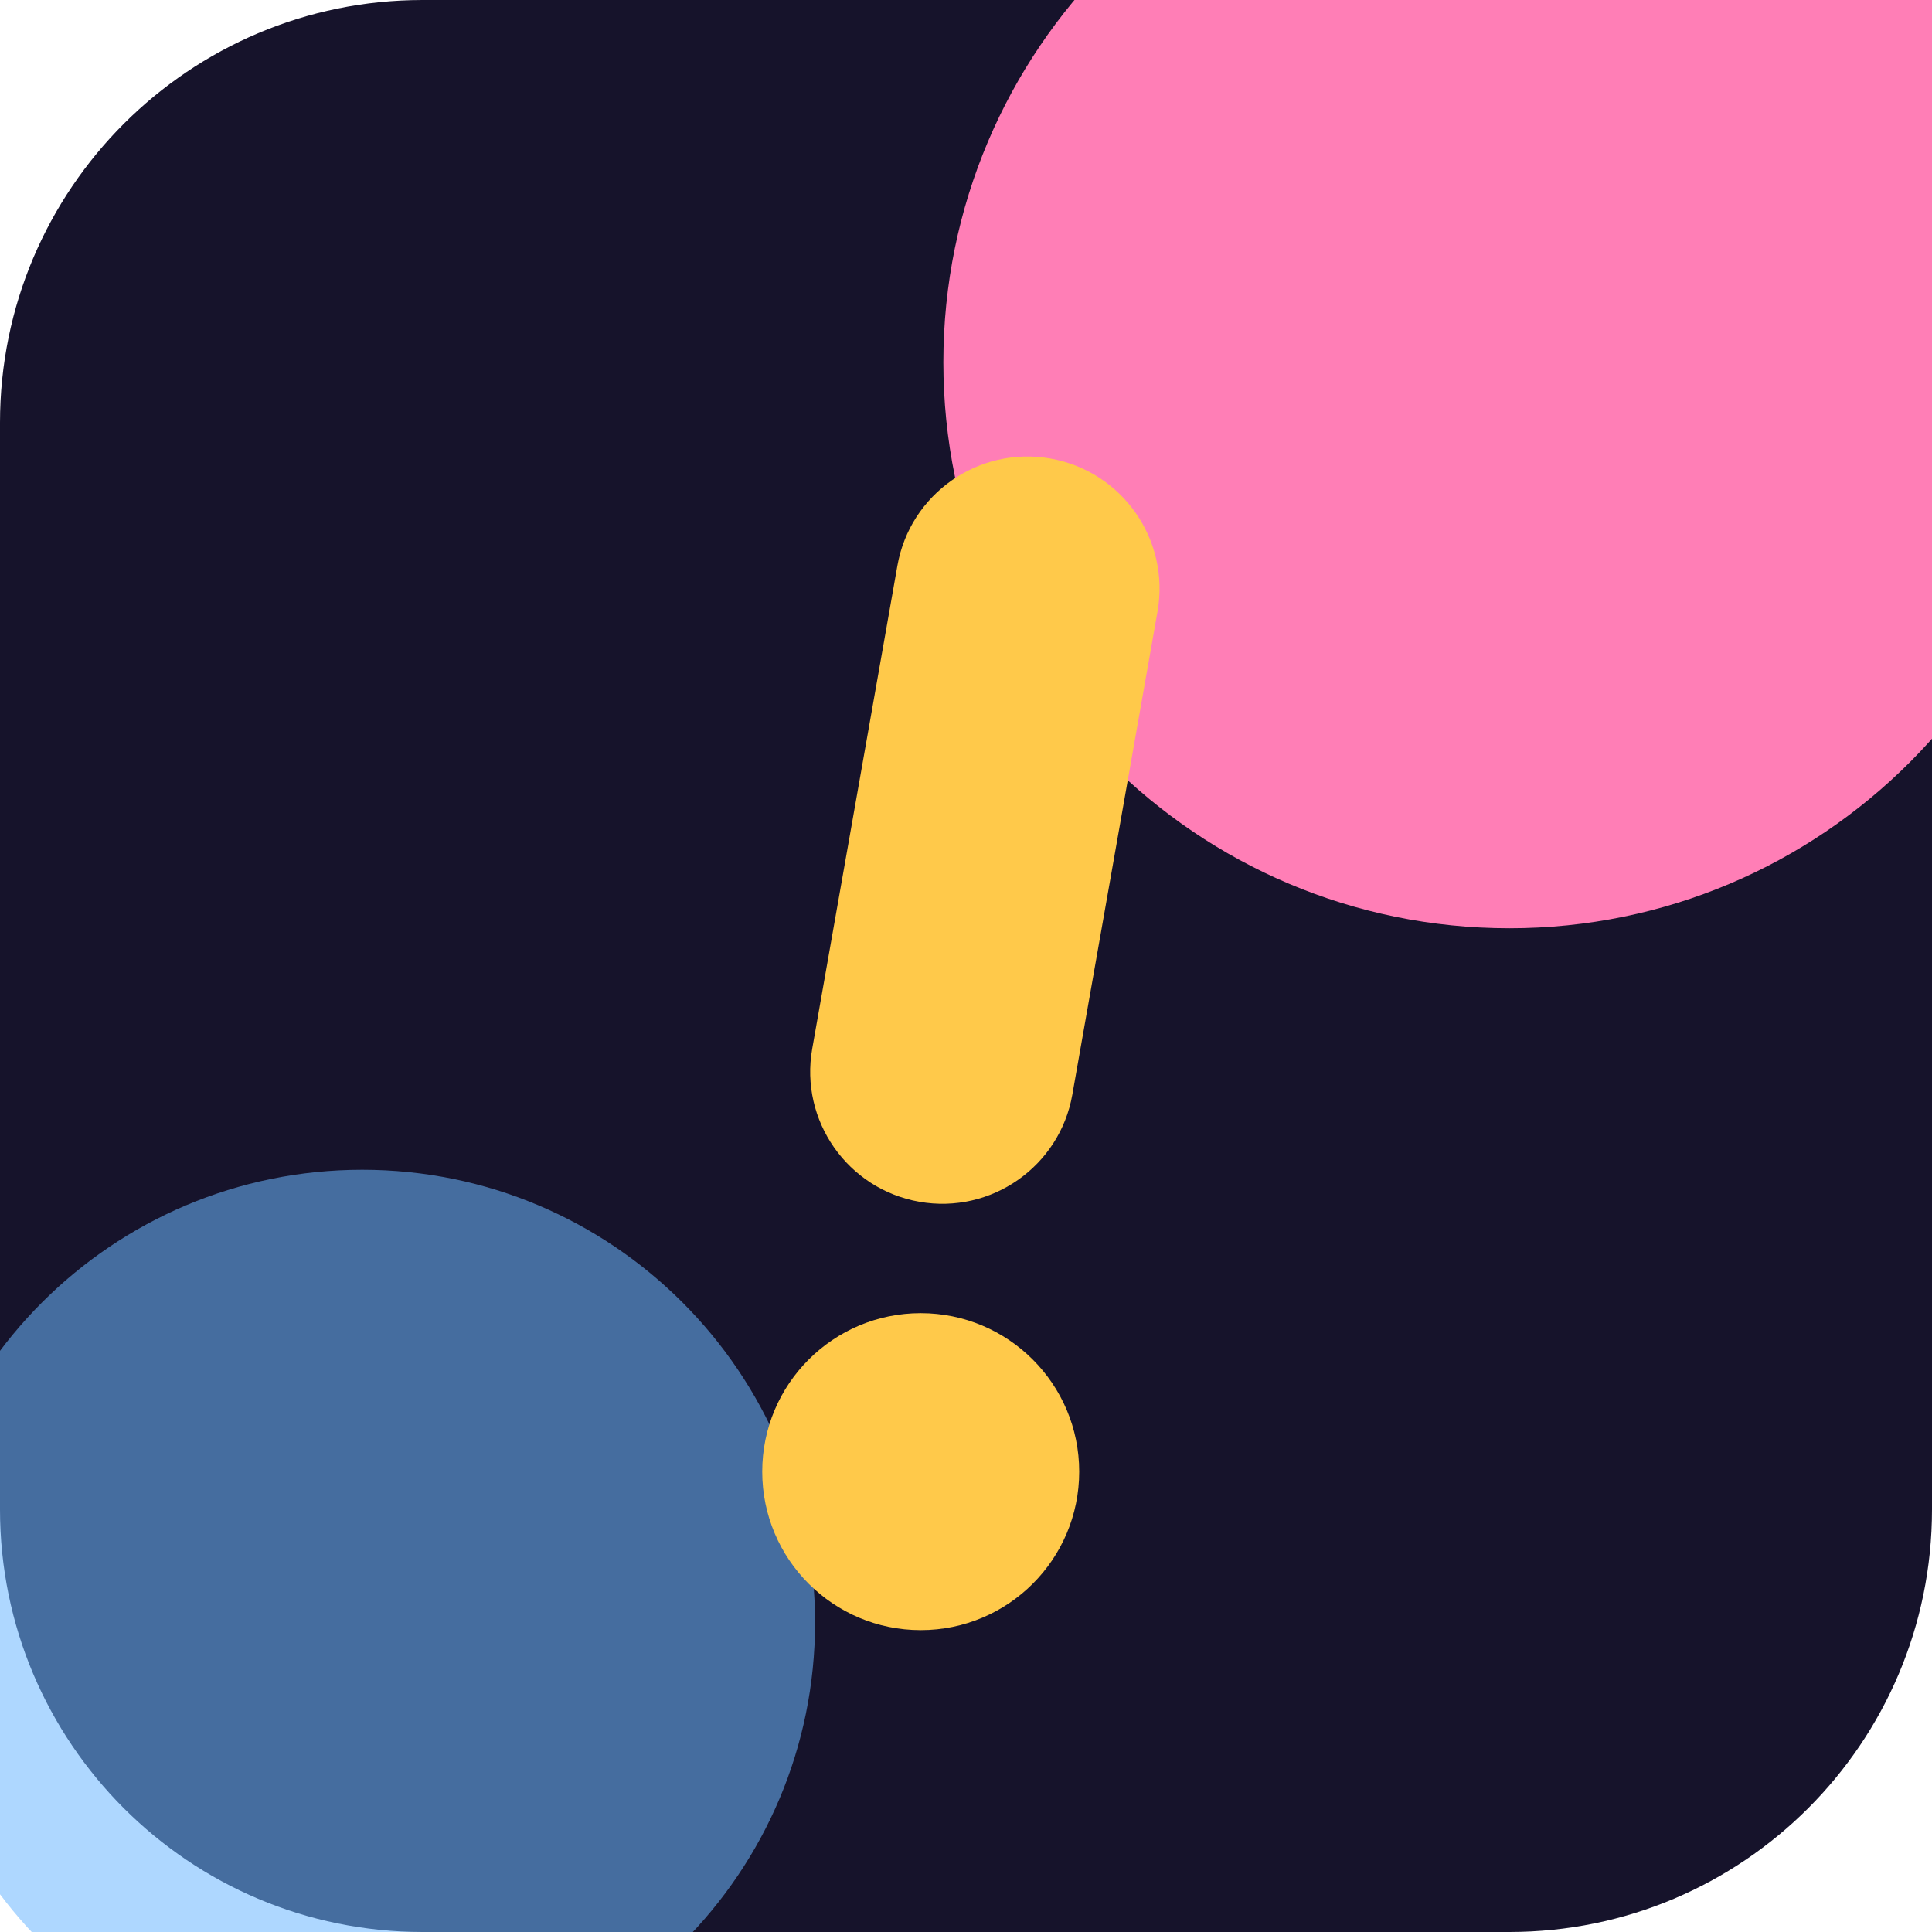
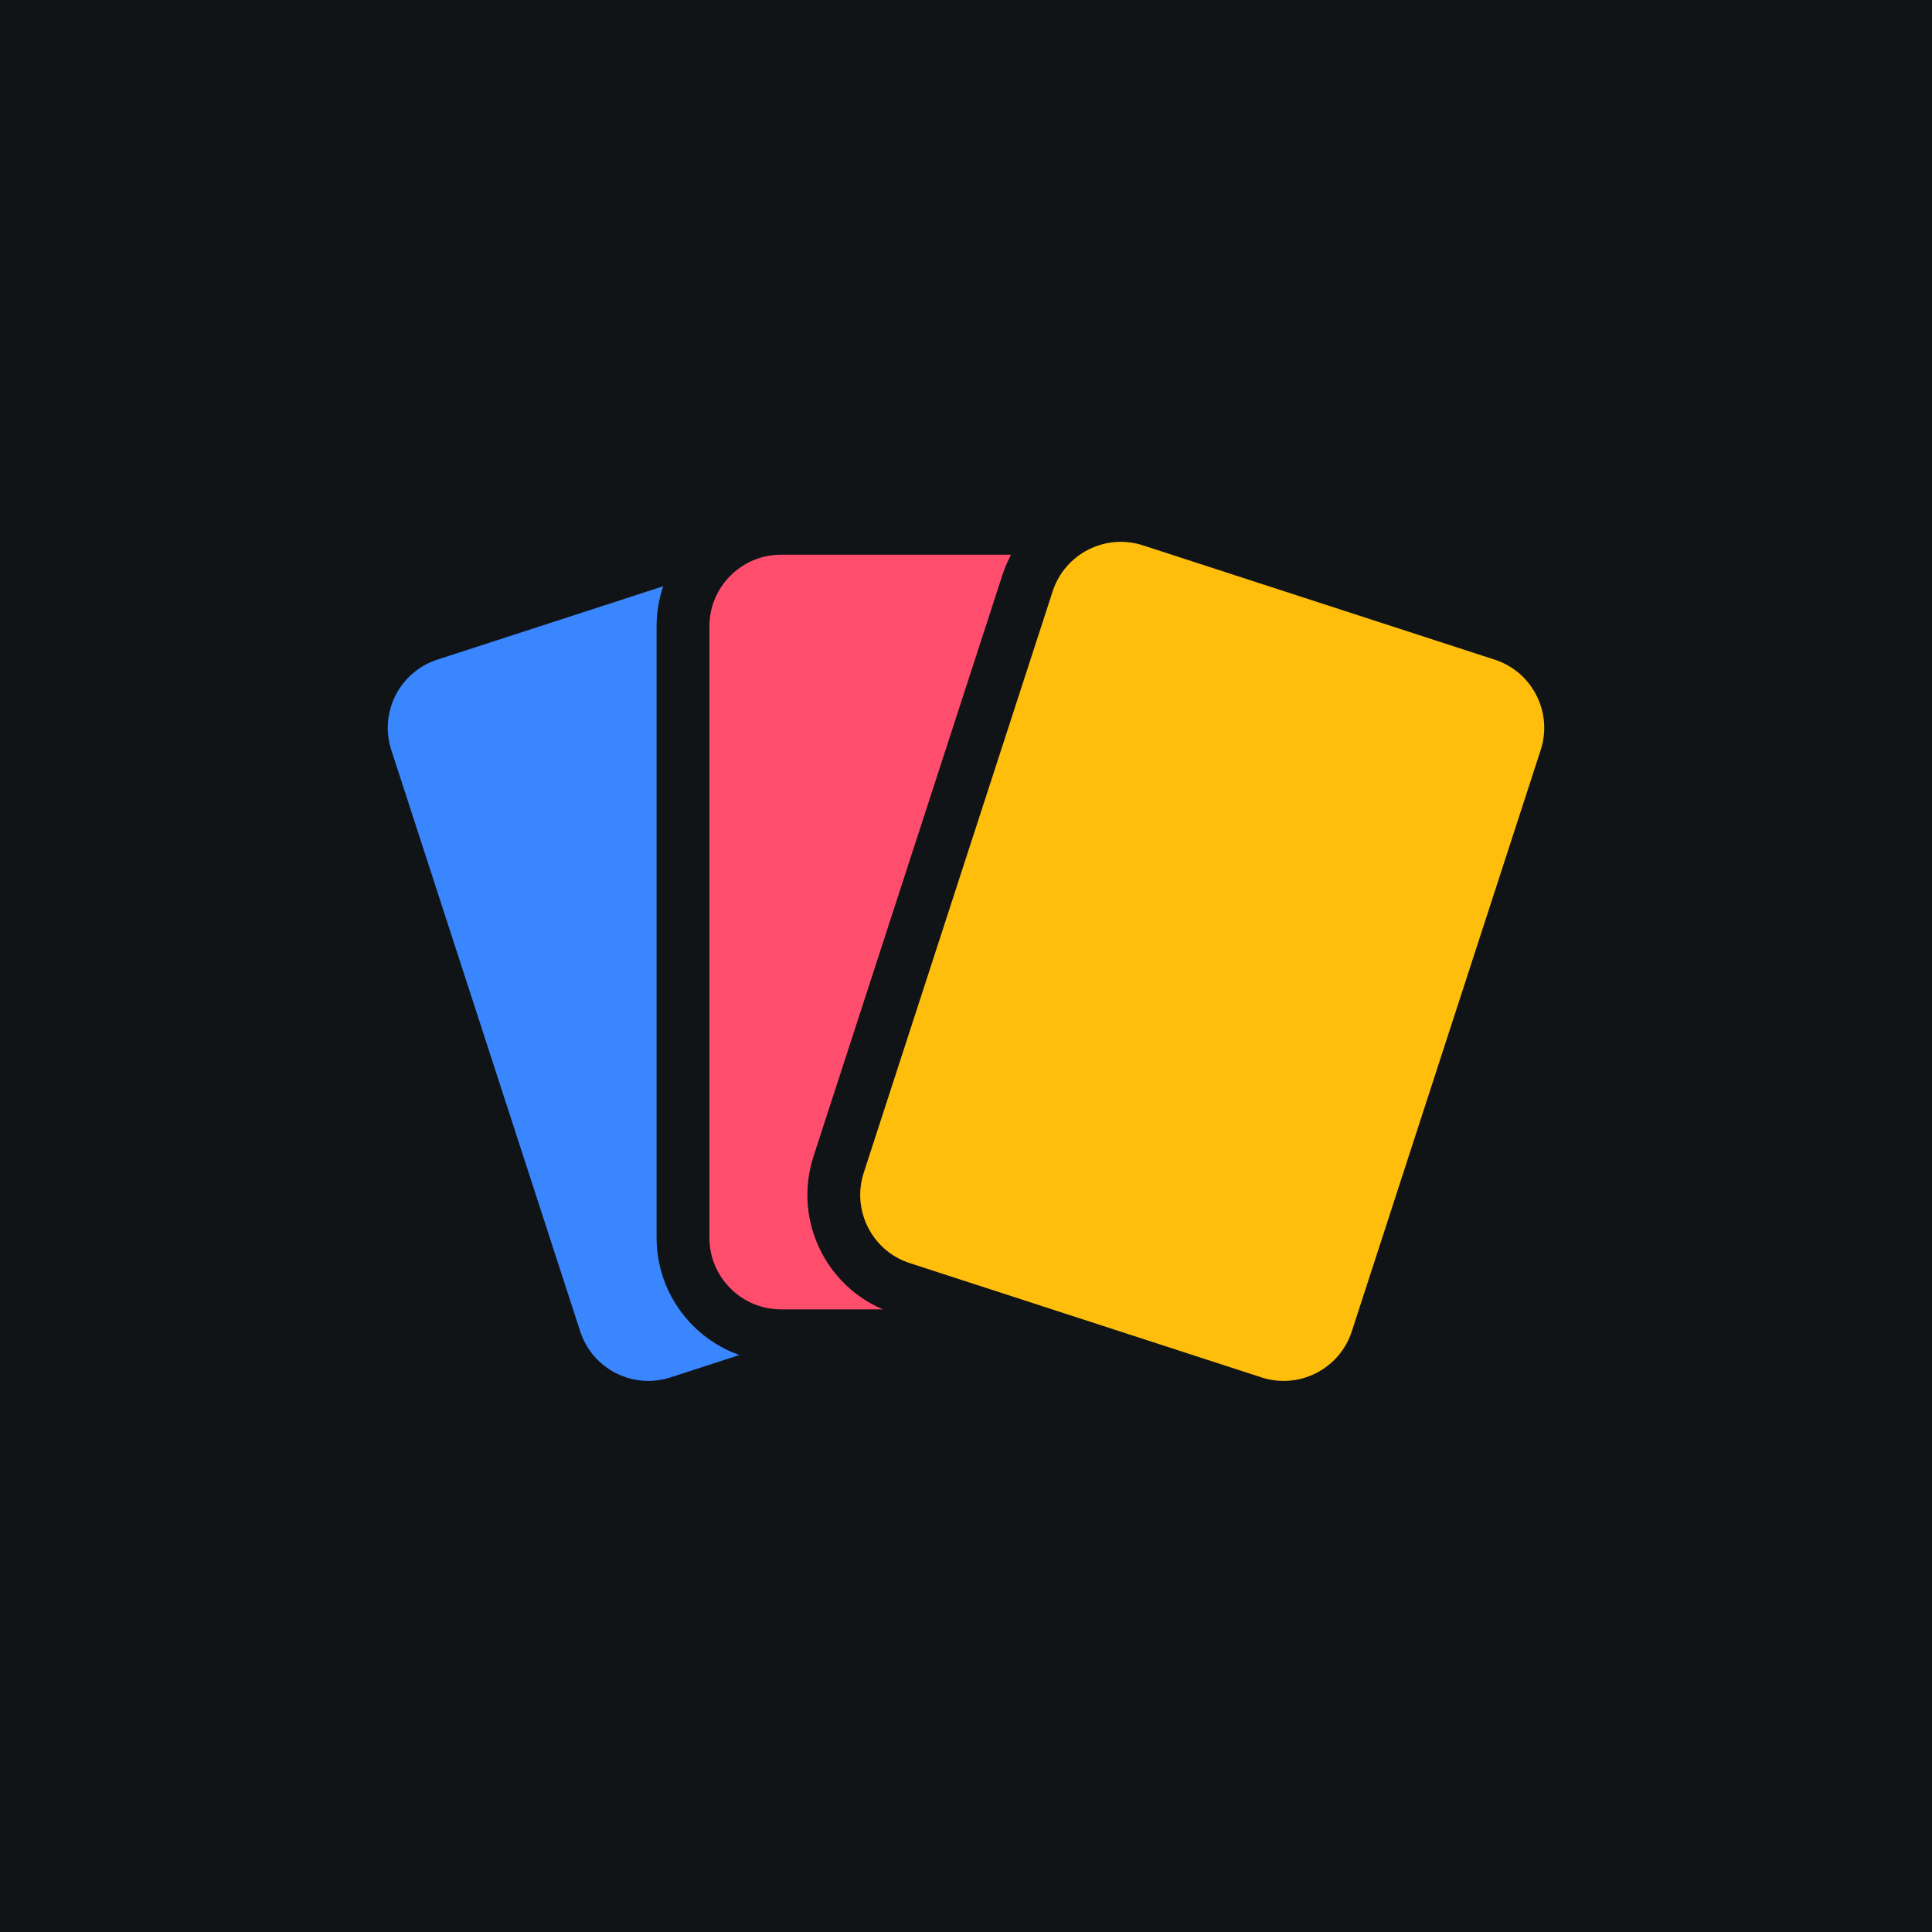
<svg xmlns="http://www.w3.org/2000/svg" viewBox="0 0 512 512">
-   <rect width="512" height="512" rx="112" fill="#16132b" />
-   <circle cx="400" cy="96" r="150" fill="#ff7eb6" />
-   <circle cx="96" cy="430" r="120" fill="#6cb6ff" opacity=".55" />
-   <rect x="226" y="120" width="70" height="200" rx="35" fill="#ffc94a" transform="rotate(10 261 220)" />
-   <circle cx="244" cy="390" r="42" fill="#ffc94a" />
+   <rect width="512" height="512" fill="#101416" />
+   <g stroke="#101416" stroke-width="14">
+     <rect x="166" y="126" width="150" height="214" rx="26" fill="#3a86ff" transform="rotate(-18 241 233) translate(-52 6)" />
+     <rect x="181" y="140" width="150" height="214" rx="26" fill="#ff4d6d" />
+     <rect x="196" y="126" width="150" height="214" rx="26" fill="#ffbe0b" transform="rotate(18 271 233) translate(52 6)" />
+   </g>
</svg>
